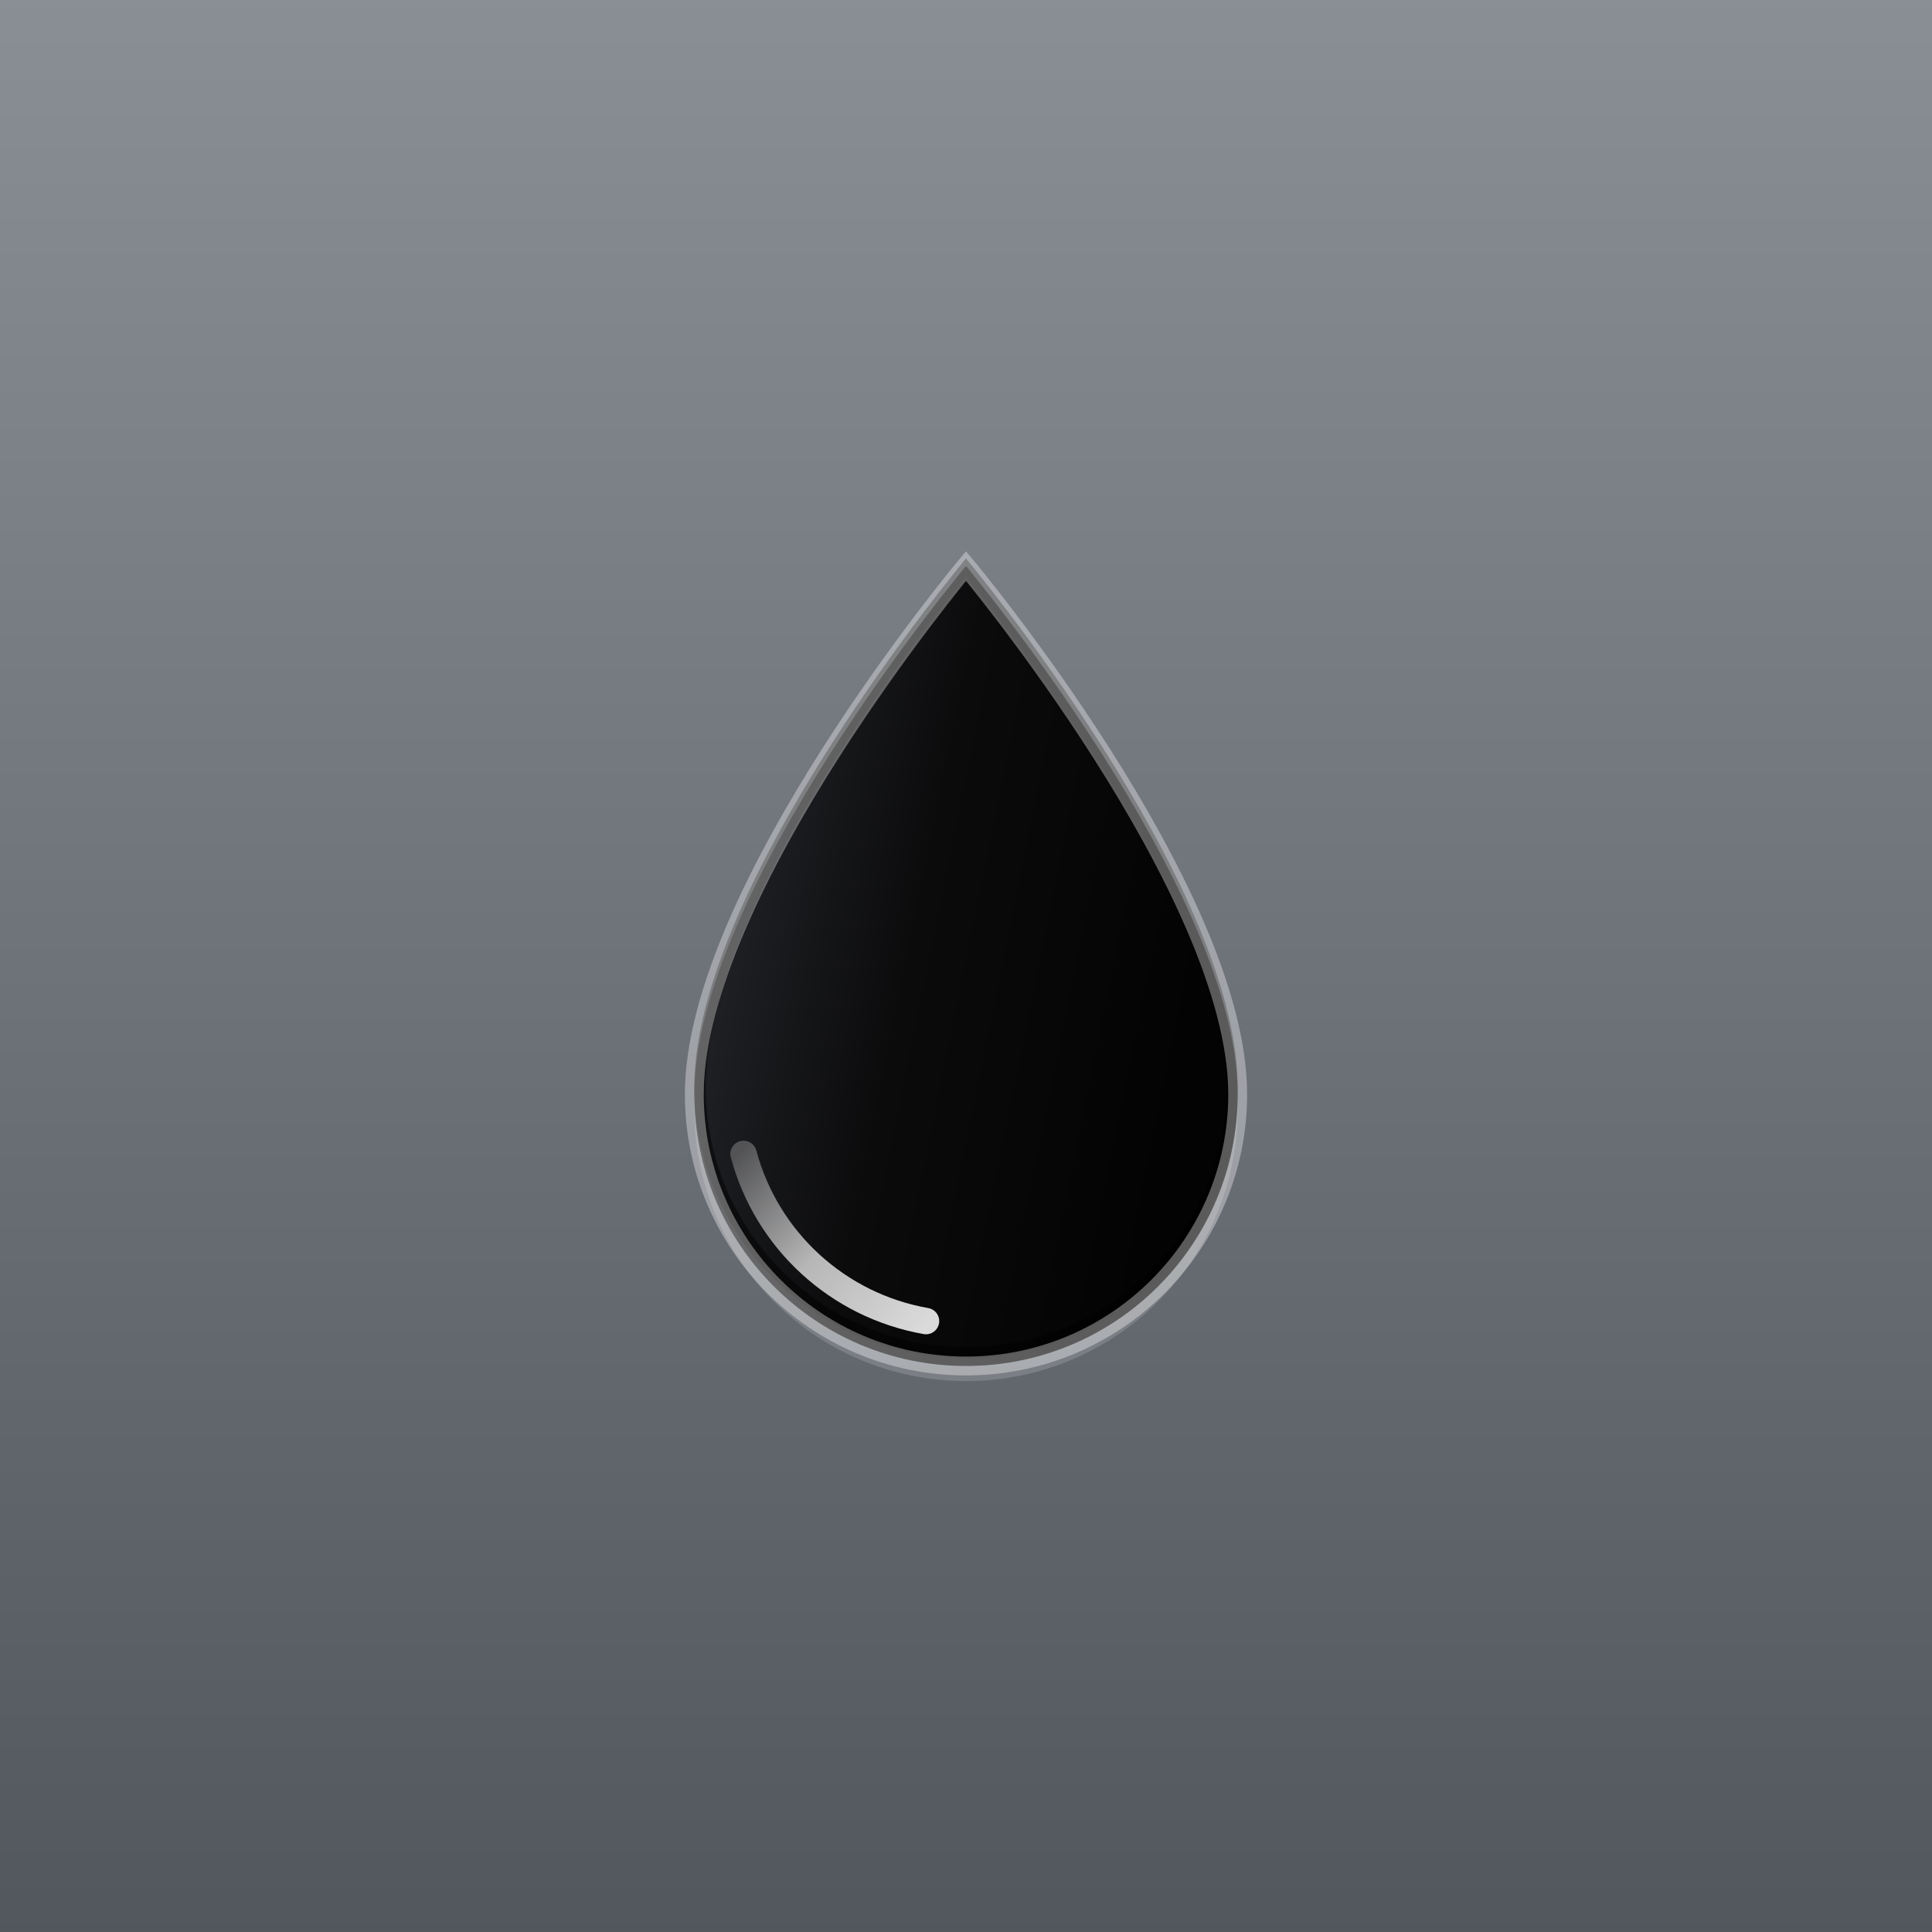
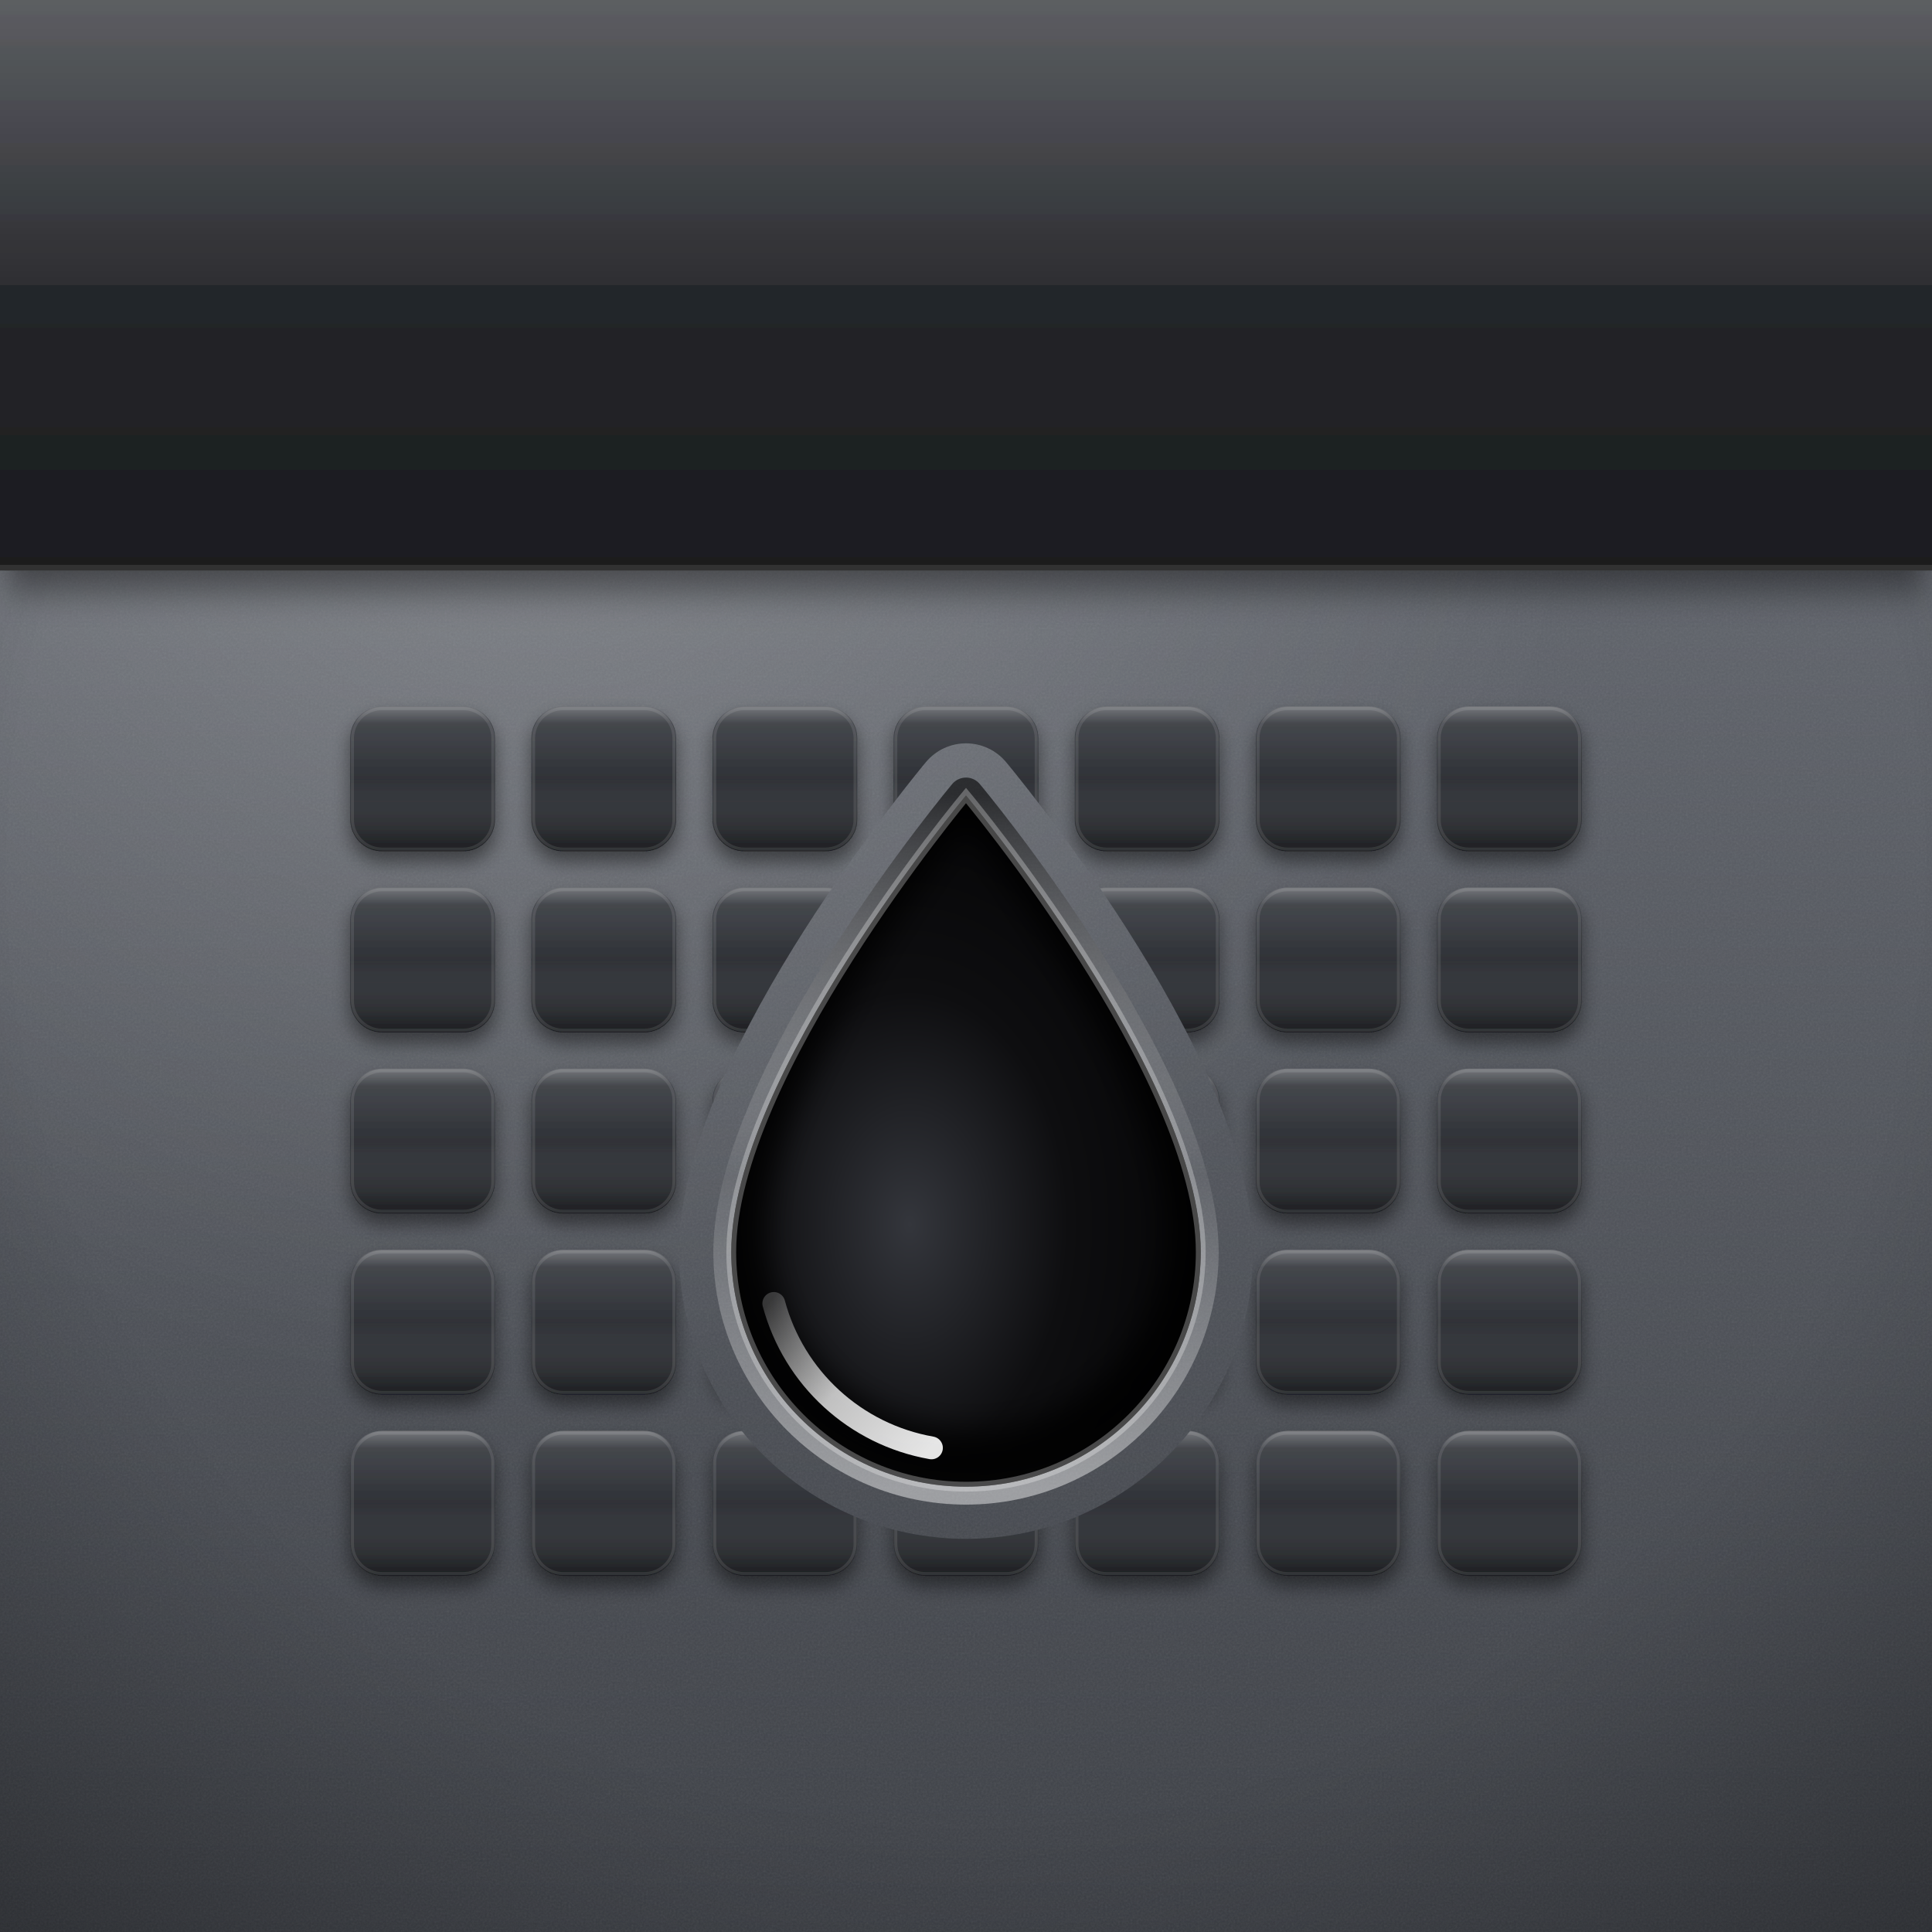
<svg xmlns="http://www.w3.org/2000/svg" viewBox="0 0 1024 1024">
  <defs>
    <linearGradient id="mkt" x1="0" y1="0" x2="0" y2="1">
-       <stop offset="0" stop-color="#8A8E95" />
-       <stop offset="1" stop-color="#52565D" />
-     </linearGradient>
-     <linearGradient id="mkd" x1="0" y1="0" x2="1" y2="0.3">
-       <stop offset="0" stop-color="#2A2C31" />
-       <stop offset=".5" stop-color="#0B0B0C" />
-       <stop offset="1" stop-color="#030304" />
-     </linearGradient>
-     <linearGradient id="mkh" gradientUnits="userSpaceOnUse" x1="492" y1="700" x2="392" y2="610">
-       <stop offset="0" stop-color="#fff" stop-opacity=".85" />
-       <stop offset=".5" stop-color="#fff" stop-opacity=".7" />
-       <stop offset="1" stop-color="#fff" stop-opacity=".25" />
-     </linearGradient>
-     <clipPath id="mkc">
+       <stop offset="0" stop-color="#6F737B" />
+       <stop offset="1" stop-color="#3C3F45" />
+     </linearGradient>
+     <radialGradient id="mklt" cx=".28" cy=".18" r=".9">
+       <stop offset="0" stop-color="#fff" stop-opacity=".22" />
+       <stop offset=".6" stop-color="#fff" stop-opacity="0" />
+     </radialGradient>
+     <radialGradient id="mkvg" cx=".5" cy=".45" r=".75">
+       <stop offset=".65" stop-color="#000" stop-opacity="0" />
+       <stop offset="1" stop-color="#000" stop-opacity=".28" />
+     </radialGradient>
+     <linearGradient id="mkh" x1="0" y1="0" x2="0" y2="1">
+       <stop offset="0" stop-color="#2E3035" />
+       <stop offset="1" stop-color="#1B1C1F" />
+     </linearGradient>
+     <linearGradient id="mkhg" x1="0" y1="0" x2="0" y2="1">
+       <stop offset="0" stop-color="#fff" stop-opacity=".22" />
+       <stop offset=".5" stop-color="#fff" stop-opacity=".04" />
+       <stop offset=".5" stop-color="#fff" stop-opacity="0" />
+     </linearGradient>
+     <linearGradient id="mkc" x1="0" y1="0" x2="0" y2="1">
+       <stop offset="0" stop-color="#3B3E44" />
+       <stop offset="1" stop-color="#24262A" />
+     </linearGradient>
+     <linearGradient id="mkca" x1="0" y1="0" x2="0" y2="1">
+       <stop offset="0" stop-color="#7FAAD0" />
+       <stop offset="1" stop-color="#3F6E96" />
+     </linearGradient>
+     <linearGradient id="mkcb" x1="0" y1="0" x2="0" y2="1">
+       <stop offset="0" stop-color="#fff" stop-opacity=".30" />
+       <stop offset=".12" stop-color="#fff" stop-opacity=".06" />
+       <stop offset=".5" stop-color="#fff" stop-opacity="0" />
+       <stop offset="1" stop-color="#000" stop-opacity=".25" />
+     </linearGradient>
+     <linearGradient id="mkrim" x1="0" y1="0" x2="0" y2="1">
+       <stop offset="0" stop-color="#fff" stop-opacity=".45" />
+       <stop offset=".3" stop-color="#fff" stop-opacity=".06" />
+       <stop offset="1" stop-color="#000" stop-opacity=".35" />
+     </linearGradient>
+     <filter id="mksh" x="-10%" y="-10%" width="120%" height="130%">
+       <feDropShadow dx="0" dy="7" stdDeviation="6" flood-color="#000" flood-opacity=".45" />
+     </filter>
+     <filter id="mkhs" x="-5%" y="-20%" width="110%" height="160%">
+       <feDropShadow dx="0" dy="10" stdDeviation="10" flood-color="#000" flood-opacity=".45" />
+     </filter>
+     <filter id="mkcs" x="-15%" y="-15%" width="130%" height="140%">
+       <feDropShadow dx="0" dy="22" stdDeviation="24" flood-color="#000" flood-opacity=".55" />
+     </filter>
+     <filter id="mkin" x="-20%" y="-20%" width="140%" height="140%">
+       <feGaussianBlur stdDeviation="9" />
+     </filter>
+     <radialGradient id="mkd" cx=".38" cy=".62" r=".75">
+       <stop offset="0" stop-color="#34363C" />
+       <stop offset=".45" stop-color="#0E0E10" />
+       <stop offset="1" stop-color="#020203" />
+     </radialGradient>
+     <linearGradient id="mkhl" gradientUnits="userSpaceOnUse" x1="492" y1="700" x2="392" y2="610">
+       <stop offset="0" stop-color="#fff" stop-opacity=".9" />
+       <stop offset=".5" stop-color="#fff" stop-opacity=".75" />
+       <stop offset="1" stop-color="#fff" stop-opacity=".2" />
+     </linearGradient>
+     <linearGradient id="mkdr" x1="0" y1="0" x2="0" y2="1">
+       <stop offset="0" stop-color="#000" stop-opacity=".6" />
+       <stop offset=".55" stop-color="#fff" stop-opacity=".08" />
+       <stop offset="1" stop-color="#fff" stop-opacity=".45" />
+     </linearGradient>
+     <clipPath id="mkdc">
      <path d="M512 300 C512 300 368 472 368 580 A144 144 0 0 0 656 580 C656 472 512 300 512 300 Z" />
    </clipPath>
+     <filter id="mktx" x="0" y="0" width="100%" height="100%">
+       <feTurbulence type="fractalNoise" baseFrequency=".9" numOctaves="2" stitchTiles="stitch" />
+       <feColorMatrix type="saturate" values="0" />
+       <feComponentTransfer>
+         <feFuncA type="table" tableValues="0 .10" />
+       </feComponentTransfer>
+     </filter>
+     <mask id="mkk" maskUnits="userSpaceOnUse" x="0" y="0" width="1024" height="1024">
+       <rect width="1024" height="1024" fill="#fff" />
+       <g transform="translate(512 628.0) scale(1.08) translate(-512 -512)">
+         <path d="M512 300 C512 300 368 472 368 580 A144 144 0 0 0 656 580 C656 472 512 300 512 300 Z" fill="#000" stroke="#000" stroke-width="64" stroke-linejoin="round" />
+       </g>
+     </mask>
  </defs>
-   <rect width="1024" height="1024" rx="0" fill="url(#mkt)" />
-   <g transform="translate(512 512) scale(1.0) translate(-512 -512)">
-     <path d="M512 300 C512 300 368 472 368 580 A144 144 0 0 0 656 580 C656 472 512 300 512 300 Z" fill="#fff" fill-opacity=".16" transform="translate(0 8)" />
-     <path d="M512 300 C512 300 368 472 368 580 A144 144 0 0 0 656 580 C656 472 512 300 512 300 Z" fill="url(#mkd)" />
-     <path d="M512 300 C512 300 368 472 368 580 A144 144 0 0 0 656 580 C656 472 512 300 512 300 Z" fill="none" stroke="#000" stroke-opacity=".5" stroke-width="12" transform="translate(0 -4)" clip-path="url(#mkc)" />
-     <path d="M512 300 C512 300 368 472 368 580 A144 144 0 0 0 656 580 C656 472 512 300 512 300 Z" fill="none" stroke="#fff" stroke-opacity=".35" stroke-width="10" />
-     <path d="M490.8 700.2 A122 122 0 0 1 394.1 611.6" fill="none" stroke="url(#mkh)" stroke-width="14" stroke-linecap="round" />
+   <g>
+     <rect width="1024" height="1024" fill="url(#mkt)" />
+     <rect width="1024" height="1024" filter="url(#mktx)" />
+     <rect width="1024" height="1024" fill="url(#mklt)" />
+     <rect width="1024" height="1024" fill="url(#mkvg)" />
+     <g filter="url(#mkhs)">
+       <rect width="1024" height="302.4" fill="url(#mkh)" />
+     </g>
+     <rect width="1024" height="302.4" fill="url(#mkhg)" />
+     <rect y="299.4" width="1024" height="3" fill="#fff" fill-opacity=".10" />
+     <g transform="translate(512 512) scale(.8) translate(-512 -512)">
+       <g mask="url(#mkk)">
+         <g filter="url(#mksh)">
+           <rect x="104.0" y="340.0" width="96.0" height="96.0" rx="21.1" fill="url(#mkc)" />
+           <rect x="104.0" y="340.0" width="96.0" height="96.0" rx="21.1" fill="url(#mkcb)" />
+           <rect x="105.5" y="341.5" width="93.0" height="93.0" rx="19.6" fill="none" stroke="#fff" stroke-opacity=".10" stroke-width="2" />
+           <rect x="224.0" y="340.0" width="96.0" height="96.0" rx="21.1" fill="url(#mkc)" />
+           <rect x="224.0" y="340.0" width="96.0" height="96.0" rx="21.1" fill="url(#mkcb)" />
+           <rect x="225.5" y="341.5" width="93.0" height="93.0" rx="19.6" fill="none" stroke="#fff" stroke-opacity=".10" stroke-width="2" />
+           <rect x="344.0" y="340.0" width="96.0" height="96.0" rx="21.1" fill="url(#mkc)" />
+           <rect x="344.0" y="340.0" width="96.0" height="96.0" rx="21.1" fill="url(#mkcb)" />
+           <rect x="345.5" y="341.5" width="93.0" height="93.0" rx="19.6" fill="none" stroke="#fff" stroke-opacity=".10" stroke-width="2" />
+           <rect x="464.0" y="340.0" width="96.0" height="96.0" rx="21.1" fill="url(#mkc)" />
+           <rect x="464.0" y="340.0" width="96.0" height="96.0" rx="21.1" fill="url(#mkcb)" />
+           <rect x="465.5" y="341.5" width="93.0" height="93.0" rx="19.6" fill="none" stroke="#fff" stroke-opacity=".10" stroke-width="2" />
+           <rect x="584.0" y="340.0" width="96.0" height="96.0" rx="21.1" fill="url(#mkc)" />
+           <rect x="584.0" y="340.0" width="96.0" height="96.0" rx="21.1" fill="url(#mkcb)" />
+           <rect x="585.5" y="341.5" width="93.0" height="93.0" rx="19.6" fill="none" stroke="#fff" stroke-opacity=".10" stroke-width="2" />
+           <rect x="704.0" y="340.0" width="96.0" height="96.0" rx="21.1" fill="url(#mkc)" />
+           <rect x="704.0" y="340.0" width="96.0" height="96.0" rx="21.1" fill="url(#mkcb)" />
+           <rect x="705.5" y="341.5" width="93.0" height="93.0" rx="19.6" fill="none" stroke="#fff" stroke-opacity=".10" stroke-width="2" />
+           <rect x="824.0" y="340.0" width="96.0" height="96.0" rx="21.1" fill="url(#mkc)" />
+           <rect x="824.0" y="340.0" width="96.0" height="96.0" rx="21.1" fill="url(#mkcb)" />
+           <rect x="825.5" y="341.5" width="93.0" height="93.0" rx="19.6" fill="none" stroke="#fff" stroke-opacity=".10" stroke-width="2" />
+           <rect x="104.0" y="460.0" width="96.0" height="96.0" rx="21.1" fill="url(#mkc)" />
+           <rect x="104.0" y="460.0" width="96.0" height="96.0" rx="21.1" fill="url(#mkcb)" />
+           <rect x="105.5" y="461.5" width="93.0" height="93.0" rx="19.6" fill="none" stroke="#fff" stroke-opacity=".10" stroke-width="2" />
+           <rect x="224.0" y="460.0" width="96.0" height="96.0" rx="21.1" fill="url(#mkc)" />
+           <rect x="224.0" y="460.0" width="96.0" height="96.0" rx="21.1" fill="url(#mkcb)" />
+           <rect x="225.5" y="461.5" width="93.0" height="93.0" rx="19.6" fill="none" stroke="#fff" stroke-opacity=".10" stroke-width="2" />
+           <rect x="344.0" y="460.0" width="96.0" height="96.0" rx="21.1" fill="url(#mkc)" />
+           <rect x="344.0" y="460.0" width="96.0" height="96.0" rx="21.1" fill="url(#mkcb)" />
+           <rect x="345.5" y="461.5" width="93.0" height="93.0" rx="19.6" fill="none" stroke="#fff" stroke-opacity=".10" stroke-width="2" />
+           <rect x="464.0" y="460.0" width="96.0" height="96.0" rx="21.1" fill="url(#mkc)" />
+           <rect x="464.0" y="460.0" width="96.0" height="96.0" rx="21.1" fill="url(#mkcb)" />
+           <rect x="465.5" y="461.5" width="93.0" height="93.0" rx="19.6" fill="none" stroke="#fff" stroke-opacity=".10" stroke-width="2" />
+           <rect x="584.0" y="460.0" width="96.0" height="96.0" rx="21.1" fill="url(#mkc)" />
+           <rect x="584.0" y="460.0" width="96.0" height="96.0" rx="21.1" fill="url(#mkcb)" />
+           <rect x="585.5" y="461.5" width="93.0" height="93.0" rx="19.6" fill="none" stroke="#fff" stroke-opacity=".10" stroke-width="2" />
+           <rect x="704.0" y="460.0" width="96.0" height="96.0" rx="21.1" fill="url(#mkc)" />
+           <rect x="704.0" y="460.0" width="96.0" height="96.0" rx="21.1" fill="url(#mkcb)" />
+           <rect x="705.5" y="461.5" width="93.0" height="93.0" rx="19.6" fill="none" stroke="#fff" stroke-opacity=".10" stroke-width="2" />
+           <rect x="824.0" y="460.0" width="96.0" height="96.0" rx="21.1" fill="url(#mkc)" />
+           <rect x="824.0" y="460.0" width="96.0" height="96.0" rx="21.1" fill="url(#mkcb)" />
+           <rect x="825.5" y="461.5" width="93.0" height="93.0" rx="19.6" fill="none" stroke="#fff" stroke-opacity=".10" stroke-width="2" />
+           <rect x="104.0" y="580.0" width="96.0" height="96.0" rx="21.1" fill="url(#mkc)" />
+           <rect x="104.0" y="580.0" width="96.0" height="96.0" rx="21.1" fill="url(#mkcb)" />
+           <rect x="105.5" y="581.5" width="93.0" height="93.0" rx="19.6" fill="none" stroke="#fff" stroke-opacity=".10" stroke-width="2" />
+           <rect x="224.0" y="580.0" width="96.0" height="96.0" rx="21.1" fill="url(#mkc)" />
+           <rect x="224.0" y="580.0" width="96.0" height="96.0" rx="21.1" fill="url(#mkcb)" />
+           <rect x="225.5" y="581.5" width="93.0" height="93.0" rx="19.6" fill="none" stroke="#fff" stroke-opacity=".10" stroke-width="2" />
+           <rect x="344.0" y="580.0" width="96.0" height="96.0" rx="21.1" fill="url(#mkc)" />
+           <rect x="344.0" y="580.0" width="96.0" height="96.0" rx="21.1" fill="url(#mkcb)" />
+           <rect x="345.5" y="581.5" width="93.0" height="93.0" rx="19.6" fill="none" stroke="#fff" stroke-opacity=".10" stroke-width="2" />
+           <rect x="464.0" y="580.0" width="96.0" height="96.0" rx="21.1" fill="url(#mkc)" />
+           <rect x="464.0" y="580.0" width="96.0" height="96.0" rx="21.1" fill="url(#mkcb)" />
+           <rect x="465.5" y="581.5" width="93.0" height="93.0" rx="19.6" fill="none" stroke="#fff" stroke-opacity=".10" stroke-width="2" />
+           <rect x="584.0" y="580.0" width="96.0" height="96.0" rx="21.1" fill="url(#mkc)" />
+           <rect x="584.0" y="580.0" width="96.0" height="96.0" rx="21.1" fill="url(#mkcb)" />
+           <rect x="585.5" y="581.5" width="93.0" height="93.0" rx="19.6" fill="none" stroke="#fff" stroke-opacity=".10" stroke-width="2" />
+           <rect x="704.0" y="580.0" width="96.0" height="96.0" rx="21.1" fill="url(#mkc)" />
+           <rect x="704.0" y="580.0" width="96.0" height="96.0" rx="21.1" fill="url(#mkcb)" />
+           <rect x="705.5" y="581.5" width="93.0" height="93.0" rx="19.6" fill="none" stroke="#fff" stroke-opacity=".10" stroke-width="2" />
+           <rect x="824.0" y="580.0" width="96.0" height="96.0" rx="21.1" fill="url(#mkc)" />
+           <rect x="824.0" y="580.0" width="96.0" height="96.0" rx="21.1" fill="url(#mkcb)" />
+           <rect x="825.5" y="581.5" width="93.0" height="93.0" rx="19.6" fill="none" stroke="#fff" stroke-opacity=".10" stroke-width="2" />
+           <rect x="104.0" y="700.0" width="96.0" height="96.0" rx="21.1" fill="url(#mkc)" />
+           <rect x="104.0" y="700.0" width="96.0" height="96.0" rx="21.1" fill="url(#mkcb)" />
+           <rect x="105.5" y="701.5" width="93.0" height="93.0" rx="19.6" fill="none" stroke="#fff" stroke-opacity=".10" stroke-width="2" />
+           <rect x="224.0" y="700.0" width="96.0" height="96.0" rx="21.1" fill="url(#mkc)" />
+           <rect x="224.0" y="700.0" width="96.0" height="96.0" rx="21.1" fill="url(#mkcb)" />
+           <rect x="225.5" y="701.5" width="93.0" height="93.0" rx="19.6" fill="none" stroke="#fff" stroke-opacity=".10" stroke-width="2" />
+           <rect x="344.0" y="700.0" width="96.0" height="96.0" rx="21.1" fill="url(#mkc)" />
+           <rect x="344.0" y="700.0" width="96.0" height="96.0" rx="21.1" fill="url(#mkcb)" />
+           <rect x="345.5" y="701.5" width="93.0" height="93.0" rx="19.6" fill="none" stroke="#fff" stroke-opacity=".10" stroke-width="2" />
+           <rect x="464.0" y="700.0" width="96.0" height="96.0" rx="21.1" fill="url(#mkc)" />
+           <rect x="464.0" y="700.0" width="96.0" height="96.0" rx="21.1" fill="url(#mkcb)" />
+           <rect x="465.5" y="701.5" width="93.0" height="93.0" rx="19.6" fill="none" stroke="#fff" stroke-opacity=".10" stroke-width="2" />
+           <rect x="584.0" y="700.0" width="96.0" height="96.0" rx="21.1" fill="url(#mkc)" />
+           <rect x="584.0" y="700.0" width="96.0" height="96.0" rx="21.1" fill="url(#mkcb)" />
+           <rect x="585.5" y="701.5" width="93.0" height="93.0" rx="19.6" fill="none" stroke="#fff" stroke-opacity=".10" stroke-width="2" />
+           <rect x="704.0" y="700.0" width="96.0" height="96.0" rx="21.1" fill="url(#mkc)" />
+           <rect x="704.0" y="700.0" width="96.0" height="96.0" rx="21.1" fill="url(#mkcb)" />
+           <rect x="705.5" y="701.5" width="93.0" height="93.0" rx="19.6" fill="none" stroke="#fff" stroke-opacity=".10" stroke-width="2" />
+           <rect x="824.0" y="700.0" width="96.0" height="96.0" rx="21.1" fill="url(#mkc)" />
+           <rect x="824.0" y="700.0" width="96.0" height="96.0" rx="21.1" fill="url(#mkcb)" />
+           <rect x="825.5" y="701.5" width="93.0" height="93.0" rx="19.6" fill="none" stroke="#fff" stroke-opacity=".10" stroke-width="2" />
+           <rect x="104.0" y="820.0" width="96.0" height="96.0" rx="21.1" fill="url(#mkc)" />
+           <rect x="104.0" y="820.0" width="96.0" height="96.0" rx="21.1" fill="url(#mkcb)" />
+           <rect x="105.5" y="821.5" width="93.0" height="93.0" rx="19.6" fill="none" stroke="#fff" stroke-opacity=".10" stroke-width="2" />
+           <rect x="224.0" y="820.0" width="96.0" height="96.0" rx="21.1" fill="url(#mkc)" />
+           <rect x="224.0" y="820.0" width="96.0" height="96.0" rx="21.1" fill="url(#mkcb)" />
+           <rect x="225.5" y="821.5" width="93.0" height="93.0" rx="19.6" fill="none" stroke="#fff" stroke-opacity=".10" stroke-width="2" />
+           <rect x="344.0" y="820.0" width="96.0" height="96.0" rx="21.1" fill="url(#mkc)" />
+           <rect x="344.0" y="820.0" width="96.0" height="96.0" rx="21.1" fill="url(#mkcb)" />
+           <rect x="345.5" y="821.5" width="93.0" height="93.0" rx="19.6" fill="none" stroke="#fff" stroke-opacity=".10" stroke-width="2" />
+           <rect x="464.0" y="820.0" width="96.0" height="96.0" rx="21.1" fill="url(#mkc)" />
+           <rect x="464.0" y="820.0" width="96.0" height="96.0" rx="21.1" fill="url(#mkcb)" />
+           <rect x="465.5" y="821.5" width="93.0" height="93.0" rx="19.6" fill="none" stroke="#fff" stroke-opacity=".10" stroke-width="2" />
+           <rect x="584.0" y="820.0" width="96.0" height="96.0" rx="21.1" fill="url(#mkc)" />
+           <rect x="584.0" y="820.0" width="96.0" height="96.0" rx="21.1" fill="url(#mkcb)" />
+           <rect x="585.5" y="821.5" width="93.0" height="93.0" rx="19.6" fill="none" stroke="#fff" stroke-opacity=".10" stroke-width="2" />
+           <rect x="704.0" y="820.0" width="96.0" height="96.0" rx="21.1" fill="url(#mkc)" />
+           <rect x="704.0" y="820.0" width="96.0" height="96.0" rx="21.1" fill="url(#mkcb)" />
+           <rect x="705.5" y="821.5" width="93.0" height="93.0" rx="19.6" fill="none" stroke="#fff" stroke-opacity=".10" stroke-width="2" />
+           <rect x="824.0" y="820.0" width="96.0" height="96.0" rx="21.1" fill="url(#mkc)" />
+           <rect x="824.0" y="820.0" width="96.0" height="96.0" rx="21.1" fill="url(#mkcb)" />
+           <rect x="825.5" y="821.5" width="93.0" height="93.0" rx="19.6" fill="none" stroke="#fff" stroke-opacity=".10" stroke-width="2" />
+         </g>
+       </g>
+       <g transform="translate(512 628.0) scale(1.08) translate(-512 -512)">
+         <path d="M512 300 C512 300 368 472 368 580 A144 144 0 0 0 656 580 C656 472 512 300 512 300 Z" fill="none" stroke="url(#mkdr)" stroke-width="22" stroke-linejoin="round" />
+         <path d="M512 300 C512 300 368 472 368 580 A144 144 0 0 0 656 580 C656 472 512 300 512 300 Z" fill="url(#mkd)" />
+         <g clip-path="url(#mkdc)">
+           <path d="M512 300 C512 300 368 472 368 580 A144 144 0 0 0 656 580 C656 472 512 300 512 300 Z" fill="none" stroke="#000" stroke-opacity=".85" stroke-width="40" transform="translate(0 -14)" filter="url(#mkin)" />
+         </g>
+         <path d="M512 300 C512 300 368 472 368 580 A144 144 0 0 0 656 580 C656 472 512 300 512 300 Z" fill="none" stroke="#fff" stroke-opacity=".28" stroke-width="6" />
+         <path d="M490.8 700.2 A122 122 0 0 1 394.1 611.6" fill="none" stroke="url(#mkhl)" stroke-width="14" stroke-linecap="round" />
+       </g>
+     </g>
  </g>
</svg>
